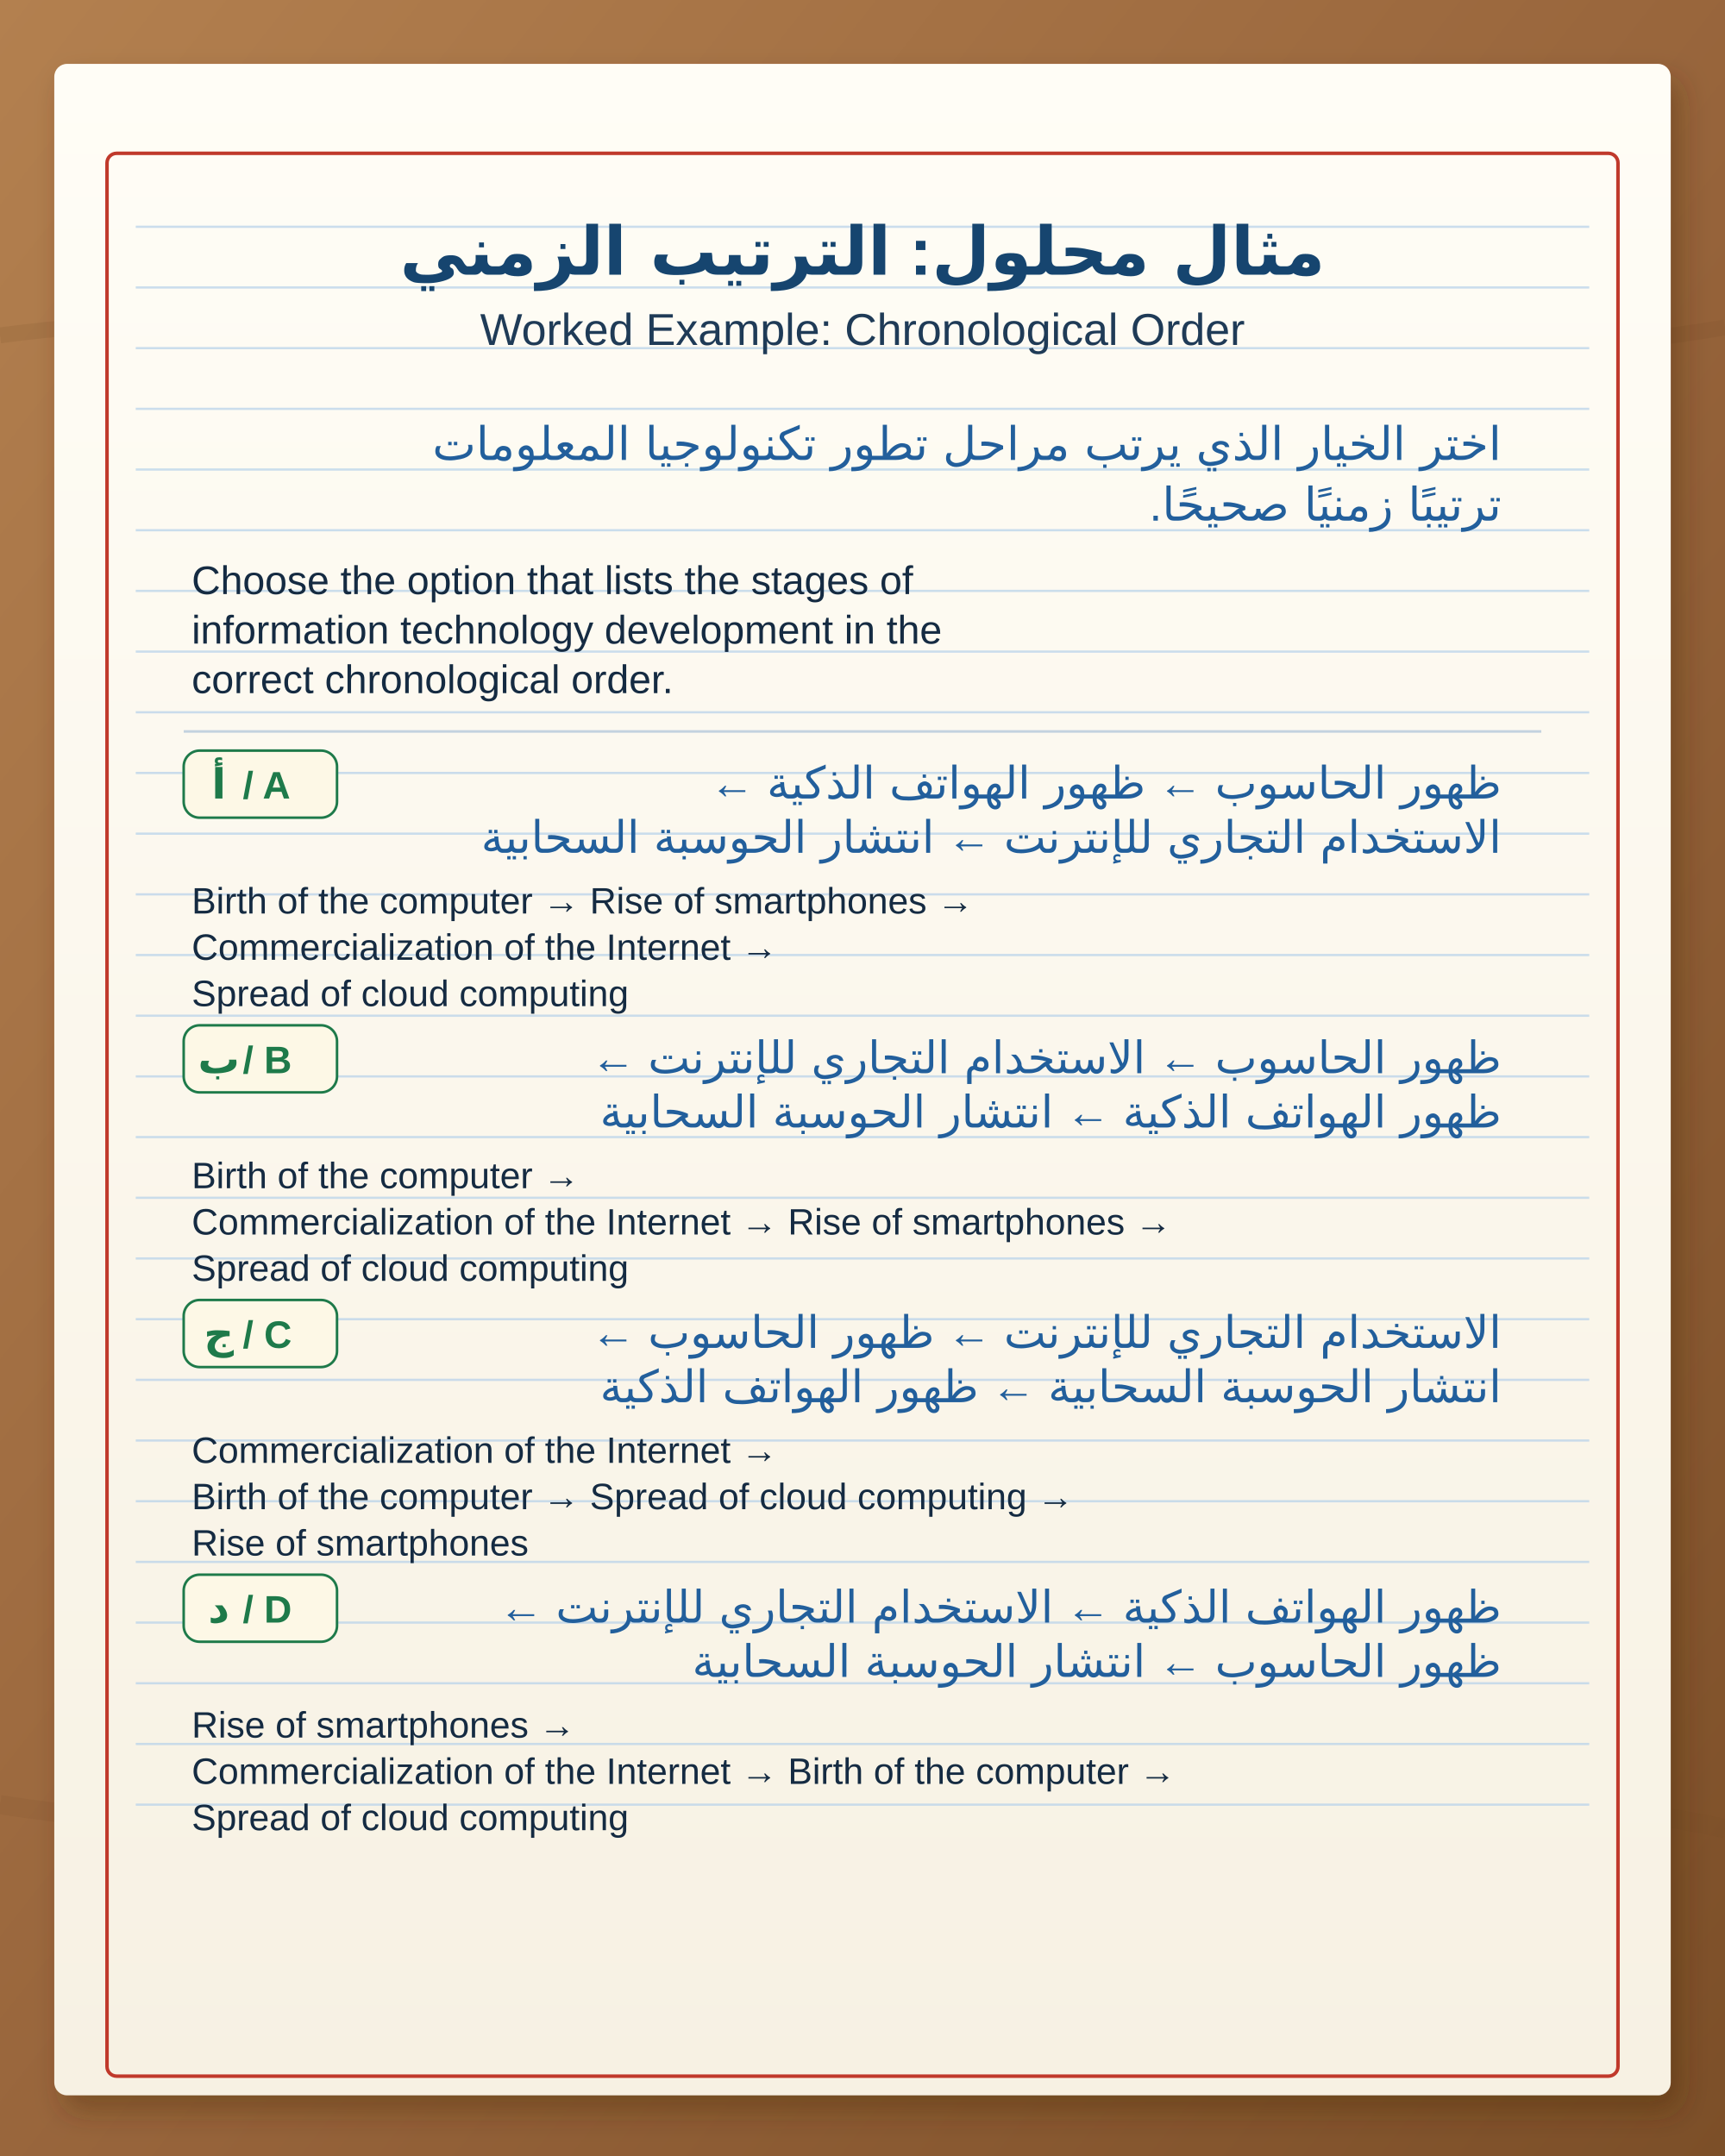
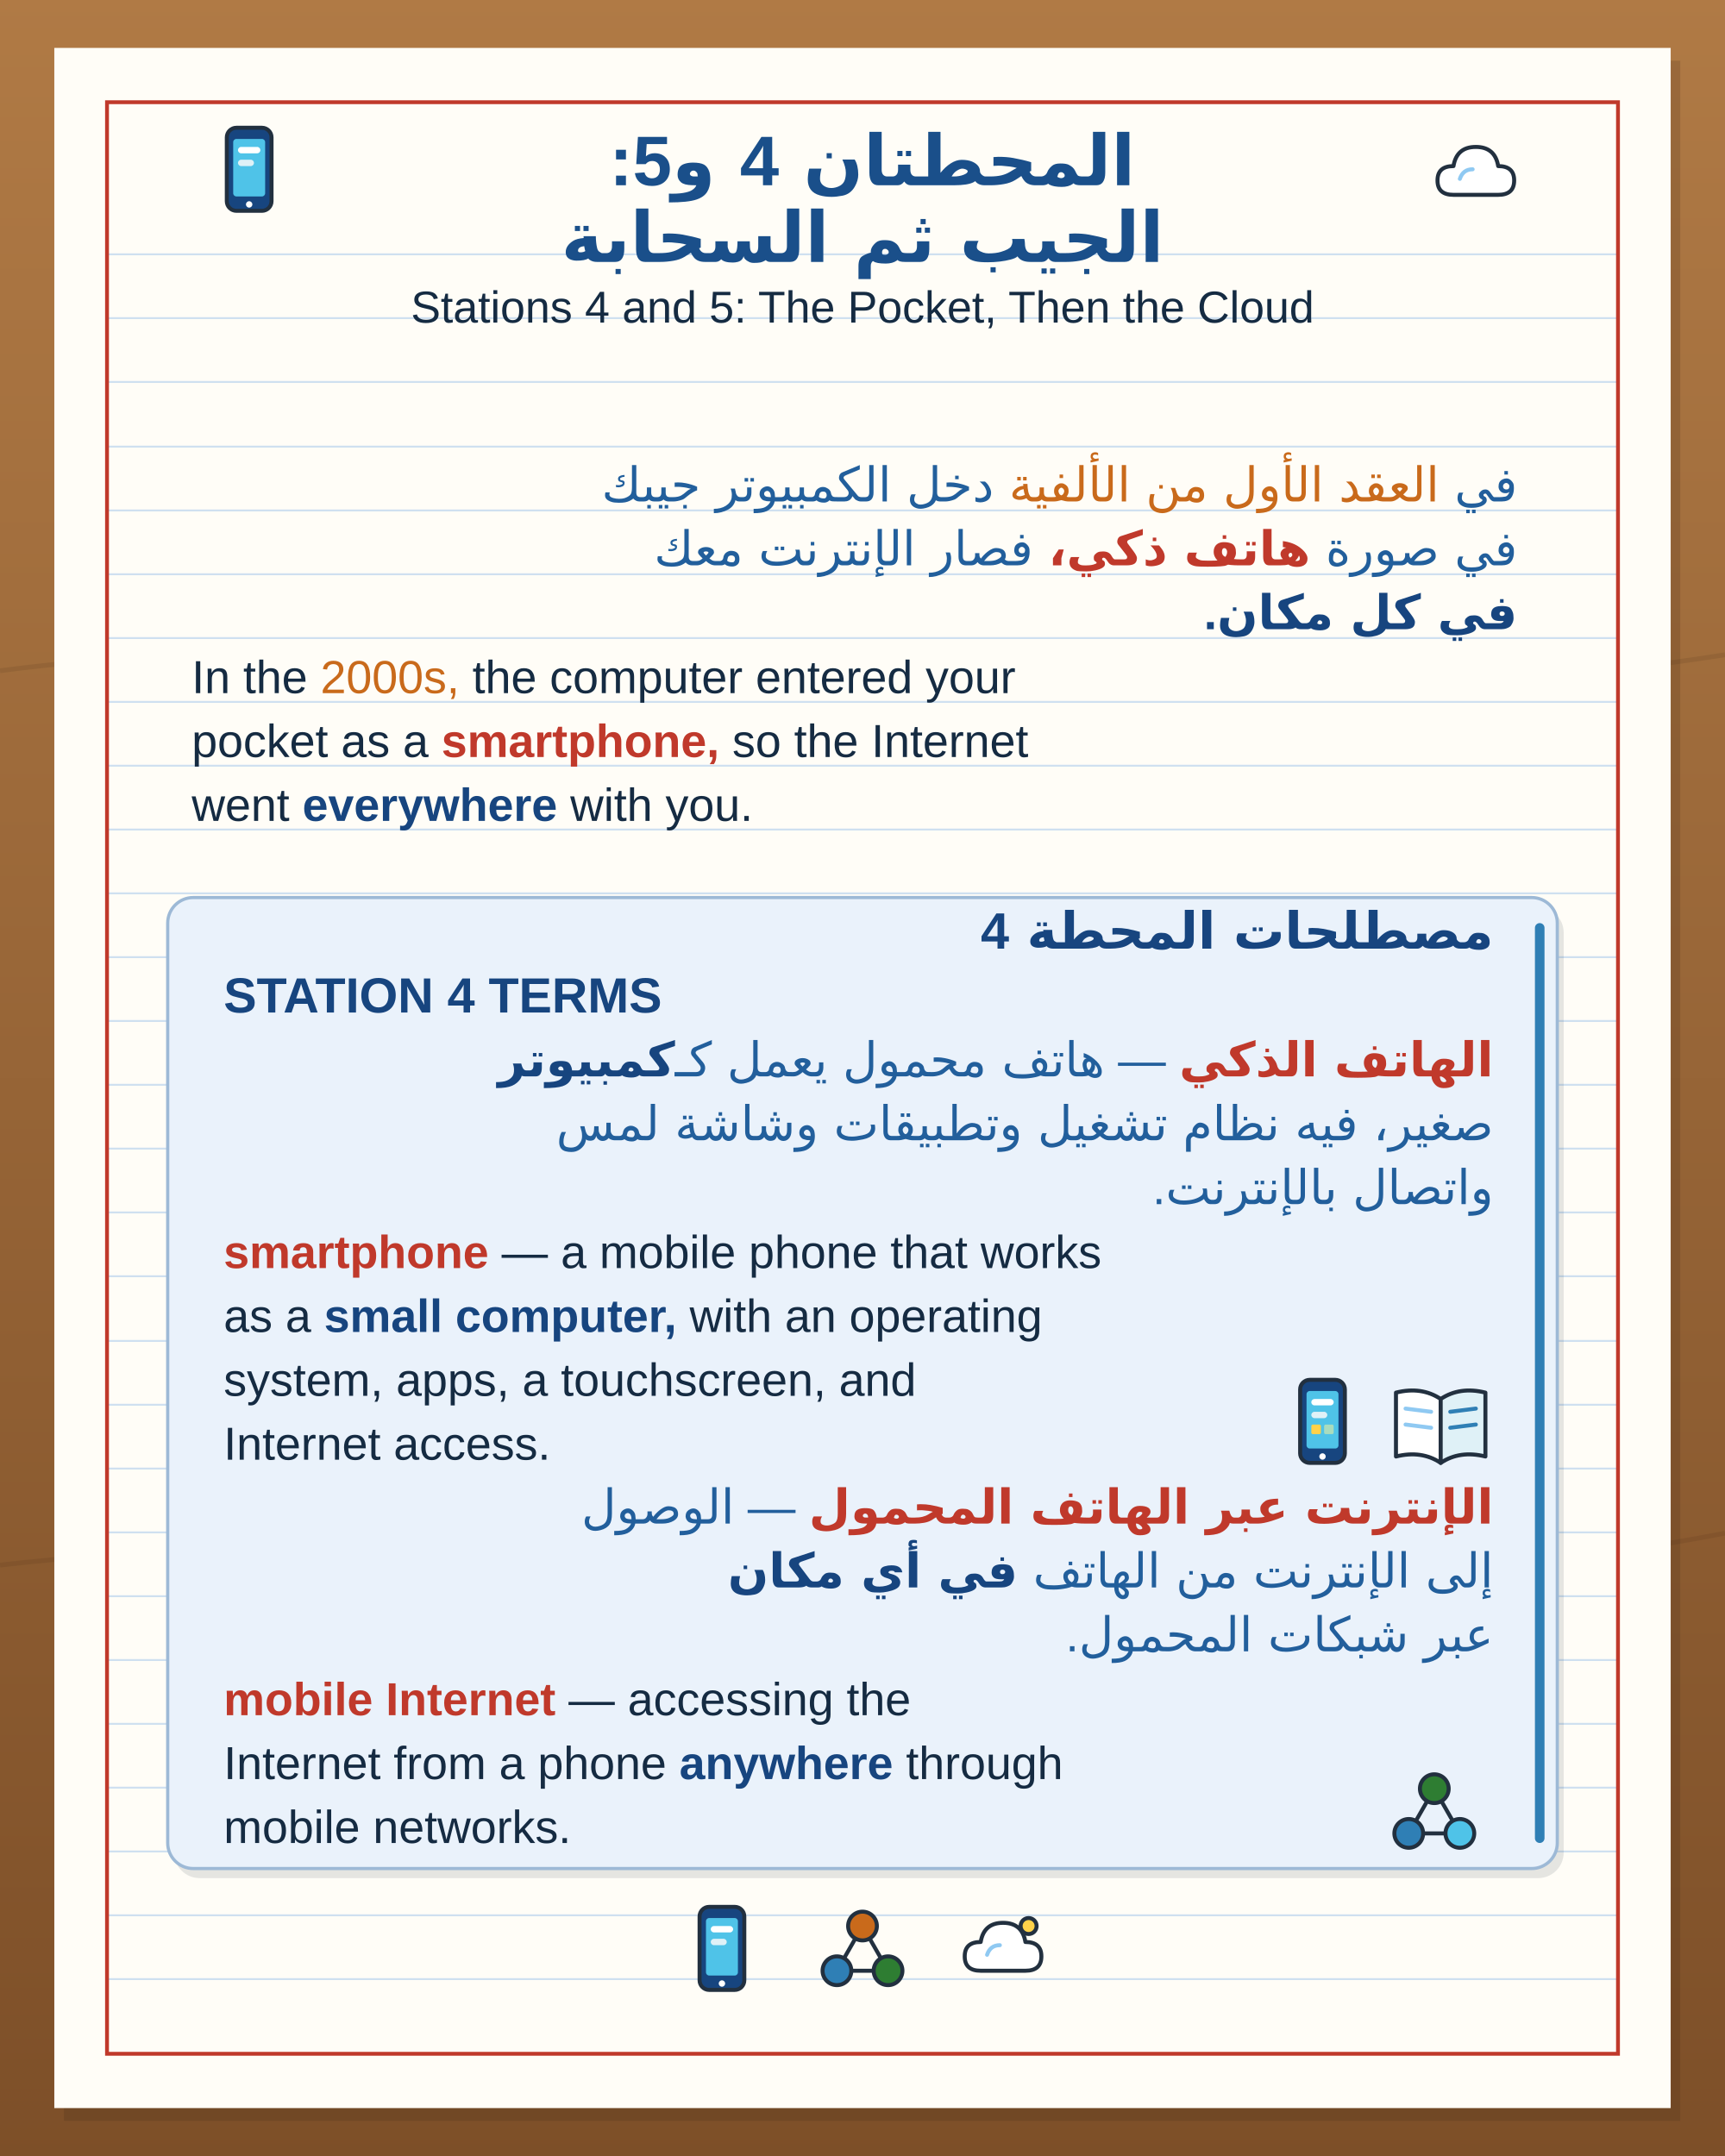
<svg xmlns="http://www.w3.org/2000/svg" width="1080" height="1350" viewBox="0 0 1080 1350" preserveAspectRatio="xMidYMid meet" style="width:100%;height:auto;max-width:1080px;display:block;margin:0 auto;">
  <defs>
-     <linearGradient id="deskWood" x1="0" y1="0" x2="1" y2="1">
-       <stop offset="0" stop-color="#b3804f" />
-       <stop offset="0.55" stop-color="#96633a" />
-       <stop offset="1" stop-color="#7c4f28" />
+     <linearGradient id="pmDesk" x1="0" y1="0" x2="0" y2="1">
+       <stop offset="0" stop-color="#b07a45" />
+       <stop offset="1" stop-color="#7d4f28" />
    </linearGradient>
-     <linearGradient id="paperTone" x1="0" y1="0" x2="0" y2="1">
-       <stop offset="0" stop-color="#fffdf6" />
-       <stop offset="1" stop-color="#f7f1e3" />
-     </linearGradient>
-     <filter id="paperShadow" x="-12%" y="-12%" width="130%" height="130%">
-       <feDropShadow dx="6" dy="10" stdDeviation="9" flood-color="#40280f" flood-opacity="0.35" />
-     </filter>
+     <pattern id="pmRules" x="0" y="120" width="1080" height="40" patternUnits="userSpaceOnUse">
+       <line x1="0" y1="39.5" x2="1080" y2="39.5" stroke="#cfe0f0" stroke-width="1.4" />
+     </pattern>
  </defs>
-   <rect x="0" y="0" width="1080" height="1350" fill="url(#deskWood)" />
-   <path d="M0 210 C 300 170, 760 260, 1080 205" stroke="#6d4520" stroke-width="10" fill="none" opacity="0.13" />
-   <path d="M0 1130 C 320 1180, 780 1080, 1080 1145" stroke="#6d4520" stroke-width="12" fill="none" opacity="0.11" />
-   <rect x="34" y="40" width="1012" height="1272" rx="8" fill="url(#paperTone)" filter="url(#paperShadow)" />
-   <g stroke="#b9d3ea" stroke-width="1.4" opacity="0.75">
-     <line x1="85" y1="142" x2="995" y2="142" />
-     <line x1="85" y1="180" x2="995" y2="180" />
-     <line x1="85" y1="218" x2="995" y2="218" />
-     <line x1="85" y1="256" x2="995" y2="256" />
-     <line x1="85" y1="294" x2="995" y2="294" />
-     <line x1="85" y1="332" x2="995" y2="332" />
-     <line x1="85" y1="370" x2="995" y2="370" />
-     <line x1="85" y1="408" x2="995" y2="408" />
-     <line x1="85" y1="446" x2="995" y2="446" />
-     <line x1="85" y1="484" x2="995" y2="484" />
-     <line x1="85" y1="522" x2="995" y2="522" />
-     <line x1="85" y1="560" x2="995" y2="560" />
-     <line x1="85" y1="598" x2="995" y2="598" />
-     <line x1="85" y1="636" x2="995" y2="636" />
-     <line x1="85" y1="674" x2="995" y2="674" />
-     <line x1="85" y1="712" x2="995" y2="712" />
-     <line x1="85" y1="750" x2="995" y2="750" />
-     <line x1="85" y1="788" x2="995" y2="788" />
-     <line x1="85" y1="826" x2="995" y2="826" />
-     <line x1="85" y1="864" x2="995" y2="864" />
-     <line x1="85" y1="902" x2="995" y2="902" />
-     <line x1="85" y1="940" x2="995" y2="940" />
-     <line x1="85" y1="978" x2="995" y2="978" />
-     <line x1="85" y1="1016" x2="995" y2="1016" />
-     <line x1="85" y1="1054" x2="995" y2="1054" />
-     <line x1="85" y1="1092" x2="995" y2="1092" />
-     <line x1="85" y1="1130" x2="995" y2="1130" />
+   <rect x="0" y="0" width="1080" height="1350" fill="url(#pmDesk)" />
+   <path d="M0 420 C 300 380, 700 470, 1080 410" fill="none" stroke="#3a2411" stroke-width="3" opacity=".12" />
+   <path d="M0 980 C 350 940, 720 1030, 1080 960" fill="none" stroke="#3a2411" stroke-width="3" opacity=".12" />
+   <rect x="40" y="38" width="1012" height="1290" fill="#3a2411" opacity=".18" />
+   <rect x="34" y="30" width="1012" height="1290" fill="#fffdf7" />
+   <rect x="67" y="120" width="946" height="1152" fill="url(#pmRules)" />
+   <rect x="67" y="64" width="946" height="1222" fill="none" stroke="#c0392b" stroke-width="2.4" />
+   <rect x="109" y="568" width="870" height="608" rx="16" fill="#22303f" opacity=".12" />
+   <rect x="105" y="562" width="870" height="608" rx="16" fill="#eaf2fb" stroke="#9db9d6" stroke-width="2" />
+   <rect x="961" y="578" width="6" height="576" rx="3" fill="#2f7fb5" />
+   <g transform="translate(128 78)">
+     <rect x="14" y="2" width="28" height="52" rx="6" fill="#17457f" stroke="#22303f" stroke-width="2.5" />
+     <rect x="18" y="9" width="20" height="36" rx="2" fill="#4fc3e8" />
+     <rect x="21" y="14" width="14" height="4" rx="2" fill="#ffffff" />
+     <rect x="21" y="22" width="10" height="4" rx="2" fill="#dff1f7" />
+     <circle cx="28" cy="50" r="2" fill="#ffffff" />
  </g>
-   <rect x="67" y="96" width="946" height="1204" rx="6" fill="none" stroke="#c0392b" stroke-width="2.2" />
-   <text x="540" y="172" direction="rtl" unicode-bidi="plaintext" text-anchor="middle" font-family="Tahoma, Arial, Segoe UI, sans-serif" font-size="42" font-weight="bold" fill="#16456f">مثال محلول: الترتيب الزمني</text>
-   <text x="540" y="216" direction="ltr" unicode-bidi="plaintext" text-anchor="middle" font-family="Segoe Print, Comic Sans MS, Arial, sans-serif" font-size="28" fill="#1f3b57">Worked Example: Chronological Order</text>
-   <text x="940" y="288" direction="rtl" unicode-bidi="plaintext" text-anchor="start" font-family="Tahoma, Arial, Segoe UI, sans-serif" font-size="29" fill="#225f9c">
-     <tspan x="940" dy="0">اختر الخيار الذي يرتب مراحل تطور تكنولوجيا المعلومات</tspan>
-     <tspan x="940" dy="38">ترتيبًا زمنيًا صحيحًا.</tspan>
+   <g transform="translate(896 78)">
+     <path d="M14 44 Q4 44 4 35 Q4 26 14 26 Q16 14 28 14 Q40 14 42 26 Q52 26 52 35 Q52 44 42 44 Z" fill="#ffffff" stroke="#22303f" stroke-width="2.5" stroke-linejoin="round" />
+     <path d="M18 34 Q20 28 26 28" fill="none" stroke="#8fc9f2" stroke-width="2.5" stroke-linecap="round" />
+   </g>
+   <g transform="translate(800 862)">
+     <rect x="14" y="2" width="28" height="52" rx="6" fill="#17457f" stroke="#22303f" stroke-width="2.5" />
+     <rect x="18" y="9" width="20" height="36" rx="2" fill="#4fc3e8" />
+     <rect x="21" y="14" width="14" height="4" rx="2" fill="#ffffff" />
+     <rect x="21" y="22" width="10" height="4" rx="2" fill="#dff1f7" />
+     <rect x="21" y="30" width="6" height="6" rx="1" fill="#ffd24a" />
+     <rect x="29" y="30" width="6" height="6" rx="1" fill="#a9dcbe" />
+     <circle cx="28" cy="50" r="2" fill="#ffffff" />
+   </g>
+   <g transform="translate(870 860)">
+     <path d="M32 16 Q20 8 4 12 L4 52 Q20 48 32 56 Z" fill="#ffffff" stroke="#22303f" stroke-width="2.5" stroke-linejoin="round" />
+     <path d="M32 16 Q44 8 60 12 L60 52 Q44 48 32 56 Z" fill="#dff1f7" stroke="#22303f" stroke-width="2.5" stroke-linejoin="round" />
+     <line x1="10" y1="22" x2="26" y2="24" stroke="#8fc9f2" stroke-width="2.5" stroke-linecap="round" />
+     <line x1="10" y1="32" x2="26" y2="34" stroke="#8fc9f2" stroke-width="2.5" stroke-linecap="round" />
+     <line x1="38" y1="24" x2="54" y2="22" stroke="#2f7fb5" stroke-width="2.5" stroke-linecap="round" />
+     <line x1="38" y1="34" x2="54" y2="32" stroke="#2f7fb5" stroke-width="2.5" stroke-linecap="round" />
+   </g>
+   <g transform="translate(870 1106)">
+     <line x1="28" y1="14" x2="12" y2="42" stroke="#22303f" stroke-width="2.5" stroke-linecap="round" />
+     <line x1="28" y1="14" x2="44" y2="42" stroke="#22303f" stroke-width="2.5" stroke-linecap="round" />
+     <line x1="12" y1="42" x2="44" y2="42" stroke="#22303f" stroke-width="2.5" stroke-linecap="round" />
+     <circle cx="28" cy="14" r="9" fill="#2e7d32" stroke="#22303f" stroke-width="2.5" />
+     <circle cx="12" cy="42" r="9" fill="#2f7fb5" stroke="#22303f" stroke-width="2.5" />
+     <circle cx="44" cy="42" r="9" fill="#4fc3e8" stroke="#22303f" stroke-width="2.5" />
+   </g>
+   <g transform="translate(424 1192)">
+     <rect x="14" y="2" width="28" height="52" rx="6" fill="#17457f" stroke="#22303f" stroke-width="2.5" />
+     <rect x="18" y="9" width="20" height="36" rx="2" fill="#4fc3e8" />
+     <rect x="21" y="14" width="14" height="4" rx="2" fill="#ffffff" />
+     <rect x="21" y="22" width="10" height="4" rx="2" fill="#dff1f7" />
+     <circle cx="28" cy="50" r="2" fill="#ffffff" />
+   </g>
+   <g transform="translate(512 1192)">
+     <line x1="28" y1="14" x2="12" y2="42" stroke="#22303f" stroke-width="2.5" stroke-linecap="round" />
+     <line x1="28" y1="14" x2="44" y2="42" stroke="#22303f" stroke-width="2.5" stroke-linecap="round" />
+     <line x1="12" y1="42" x2="44" y2="42" stroke="#22303f" stroke-width="2.5" stroke-linecap="round" />
+     <circle cx="28" cy="14" r="9" fill="#c96a1b" stroke="#22303f" stroke-width="2.5" />
+     <circle cx="12" cy="42" r="9" fill="#2f7fb5" stroke="#22303f" stroke-width="2.5" />
+     <circle cx="44" cy="42" r="9" fill="#2e7d32" stroke="#22303f" stroke-width="2.5" />
+   </g>
+   <g transform="translate(600 1190)">
+     <path d="M14 44 Q4 44 4 35 Q4 26 14 26 Q16 14 28 14 Q40 14 42 26 Q52 26 52 35 Q52 44 42 44 Z" fill="#ffffff" stroke="#22303f" stroke-width="2.5" stroke-linejoin="round" />
+     <path d="M18 34 Q20 28 26 28" fill="none" stroke="#8fc9f2" stroke-width="2.5" stroke-linecap="round" />
+     <circle cx="44" cy="16" r="5" fill="#ffd24a" stroke="#22303f" stroke-width="2.5" />
+   </g>
+   <text x="540" y="116" direction="rtl" unicode-bidi="plaintext" text-anchor="middle" font-family="Tahoma, Arial, Segoe UI, sans-serif" font-size="44" font-weight="bold" fill="#1a4f8a">
+     <tspan x="540" dy="0">المحطتان 4 و5:</tspan>
+     <tspan x="540" dy="48">الجيب ثم السحابة</tspan>
  </text>
-   <text x="120" y="372" direction="ltr" unicode-bidi="plaintext" text-anchor="start" font-family="Segoe Print, Comic Sans MS, Arial, sans-serif" font-size="25" fill="#152b42">
-     <tspan x="120" dy="0">Choose the option that lists the stages of</tspan>
-     <tspan x="120" dy="31">information technology development in the</tspan>
-     <tspan x="120" dy="31">correct chronological order.</tspan>
+   <text x="540" y="202" direction="ltr" unicode-bidi="plaintext" text-anchor="middle" font-family="Segoe Print, Comic Sans MS, Arial, sans-serif" font-size="28" font-weight="normal" fill="#152b42">
+     <tspan x="540" dy="0">Stations 4 and 5: The Pocket, Then the Cloud</tspan>
  </text>
-   <line x1="115" y1="458" x2="965" y2="458" stroke="#9db8d4" stroke-width="1.6" opacity="0.6" />
-   <rect x="115" y="470" width="96" height="42" rx="10" fill="#fdf8e6" stroke="#1e7a4a" stroke-width="1.6" />
-   <text x="137" y="500" direction="rtl" unicode-bidi="plaintext" text-anchor="middle" font-family="Tahoma, Arial, Segoe UI, sans-serif" font-size="26" font-weight="bold" fill="#1e7a4a">أ</text>
-   <text x="152" y="500" direction="ltr" unicode-bidi="plaintext" text-anchor="start" font-family="Segoe Print, Comic Sans MS, Arial, sans-serif" font-size="24" font-weight="bold" fill="#1e7a4a">/ A</text>
-   <text x="940" y="500" direction="rtl" unicode-bidi="plaintext" text-anchor="start" font-family="Tahoma, Arial, Segoe UI, sans-serif" font-size="28" fill="#225f9c">
-     <tspan x="940" dy="0">ظهور الحاسوب ← ظهور الهواتف الذكية ←</tspan>
-     <tspan x="940" dy="34">الاستخدام التجاري للإنترنت ← انتشار الحوسبة السحابية</tspan>
+   <text x="950" y="314" direction="rtl" unicode-bidi="plaintext" text-anchor="start" font-family="Tahoma, Arial, Segoe UI, sans-serif" font-size="30" fill="#225f9c">
+     <tspan x="950" dy="0">في <tspan fill="#c96a1b">العقد الأول من الألفية</tspan> دخل الكمبيوتر جيبك</tspan>
+     <tspan x="950" dy="40">في صورة <tspan font-weight="bold" fill="#c0392b">هاتف ذكي،</tspan> فصار الإنترنت معك</tspan>
+     <tspan x="950" dy="40">
+       <tspan font-weight="bold" fill="#17457f">في كل مكان.</tspan>
+     </tspan>
  </text>
-   <text x="120" y="572" direction="ltr" unicode-bidi="plaintext" text-anchor="start" font-family="Segoe Print, Comic Sans MS, Arial, sans-serif" font-size="23" fill="#152b42">
-     <tspan x="120" dy="0">Birth of the computer → Rise of smartphones →</tspan>
-     <tspan x="120" dy="29">Commercialization of the Internet →</tspan>
-     <tspan x="120" dy="29">Spread of cloud computing</tspan>
+   <text x="120" y="434" direction="ltr" unicode-bidi="plaintext" text-anchor="start" font-family="Segoe Print, Comic Sans MS, Arial, sans-serif" font-size="29" fill="#152b42">
+     <tspan x="120" dy="0">In the <tspan fill="#c96a1b">2000s,</tspan> the computer entered your</tspan>
+     <tspan x="120" dy="40">pocket as a <tspan font-weight="bold" fill="#c0392b">smartphone,</tspan> so the Internet</tspan>
+     <tspan x="120" dy="40">went <tspan font-weight="bold" fill="#17457f">everywhere</tspan> with you.</tspan>
  </text>
-   <rect x="115" y="642" width="96" height="42" rx="10" fill="#fdf8e6" stroke="#1e7a4a" stroke-width="1.6" />
-   <text x="137" y="672" direction="rtl" unicode-bidi="plaintext" text-anchor="middle" font-family="Tahoma, Arial, Segoe UI, sans-serif" font-size="26" font-weight="bold" fill="#1e7a4a">ب</text>
-   <text x="152" y="672" direction="ltr" unicode-bidi="plaintext" text-anchor="start" font-family="Segoe Print, Comic Sans MS, Arial, sans-serif" font-size="24" font-weight="bold" fill="#1e7a4a">/ B</text>
-   <text x="940" y="672" direction="rtl" unicode-bidi="plaintext" text-anchor="start" font-family="Tahoma, Arial, Segoe UI, sans-serif" font-size="28" fill="#225f9c">
-     <tspan x="940" dy="0">ظهور الحاسوب ← الاستخدام التجاري للإنترنت ←</tspan>
-     <tspan x="940" dy="34">ظهور الهواتف الذكية ← انتشار الحوسبة السحابية</tspan>
+   <text x="935" y="594" direction="rtl" unicode-bidi="plaintext" text-anchor="start" font-family="Tahoma, Arial, Segoe UI, sans-serif" font-size="32" font-weight="bold" fill="#17457f">
+     <tspan x="935" dy="0">مصطلحات المحطة 4</tspan>
  </text>
-   <text x="120" y="744" direction="ltr" unicode-bidi="plaintext" text-anchor="start" font-family="Segoe Print, Comic Sans MS, Arial, sans-serif" font-size="23" fill="#152b42">
-     <tspan x="120" dy="0">Birth of the computer →</tspan>
-     <tspan x="120" dy="29">Commercialization of the Internet → Rise of smartphones →</tspan>
-     <tspan x="120" dy="29">Spread of cloud computing</tspan>
+   <text x="140" y="634" direction="ltr" unicode-bidi="plaintext" text-anchor="start" font-family="Segoe Print, Comic Sans MS, Arial, sans-serif" font-size="31" font-weight="bold" fill="#17457f">
+     <tspan x="140" dy="0">STATION 4 TERMS</tspan>
  </text>
-   <rect x="115" y="814" width="96" height="42" rx="10" fill="#fdf8e6" stroke="#1e7a4a" stroke-width="1.6" />
-   <text x="137" y="844" direction="rtl" unicode-bidi="plaintext" text-anchor="middle" font-family="Tahoma, Arial, Segoe UI, sans-serif" font-size="26" font-weight="bold" fill="#1e7a4a">ج</text>
-   <text x="152" y="844" direction="ltr" unicode-bidi="plaintext" text-anchor="start" font-family="Segoe Print, Comic Sans MS, Arial, sans-serif" font-size="24" font-weight="bold" fill="#1e7a4a">/ C</text>
-   <text x="940" y="844" direction="rtl" unicode-bidi="plaintext" text-anchor="start" font-family="Tahoma, Arial, Segoe UI, sans-serif" font-size="28" fill="#225f9c">
-     <tspan x="940" dy="0">الاستخدام التجاري للإنترنت ← ظهور الحاسوب ←</tspan>
-     <tspan x="940" dy="34">انتشار الحوسبة السحابية ← ظهور الهواتف الذكية</tspan>
+   <text x="935" y="674" direction="rtl" unicode-bidi="plaintext" text-anchor="start" font-family="Tahoma, Arial, Segoe UI, sans-serif" font-size="30" fill="#225f9c">
+     <tspan x="935" dy="0">
+       <tspan font-weight="bold" fill="#c0392b">الهاتف الذكي</tspan> — هاتف محمول يعمل كـ<tspan font-weight="bold" fill="#17457f"> كمبيوتر</tspan>
+     </tspan>
+     <tspan x="935" dy="40">صغير، فيه نظام تشغيل وتطبيقات وشاشة لمس</tspan>
+     <tspan x="935" dy="40">واتصال بالإنترنت.</tspan>
  </text>
-   <text x="120" y="916" direction="ltr" unicode-bidi="plaintext" text-anchor="start" font-family="Segoe Print, Comic Sans MS, Arial, sans-serif" font-size="23" fill="#152b42">
-     <tspan x="120" dy="0">Commercialization of the Internet →</tspan>
-     <tspan x="120" dy="29">Birth of the computer → Spread of cloud computing →</tspan>
-     <tspan x="120" dy="29">Rise of smartphones</tspan>
+   <text x="140" y="794" direction="ltr" unicode-bidi="plaintext" text-anchor="start" font-family="Segoe Print, Comic Sans MS, Arial, sans-serif" font-size="29" fill="#152b42">
+     <tspan x="140" dy="0">
+       <tspan font-weight="bold" fill="#c0392b">smartphone</tspan> — a mobile phone that works</tspan>
+     <tspan x="140" dy="40">as a <tspan font-weight="bold" fill="#17457f">small computer,</tspan> with an operating</tspan>
+     <tspan x="140" dy="40">system, apps, a touchscreen, and</tspan>
+     <tspan x="140" dy="40">Internet access.</tspan>
  </text>
-   <rect x="115" y="986" width="96" height="42" rx="10" fill="#fdf8e6" stroke="#1e7a4a" stroke-width="1.6" />
-   <text x="137" y="1016" direction="rtl" unicode-bidi="plaintext" text-anchor="middle" font-family="Tahoma, Arial, Segoe UI, sans-serif" font-size="26" font-weight="bold" fill="#1e7a4a">د</text>
-   <text x="152" y="1016" direction="ltr" unicode-bidi="plaintext" text-anchor="start" font-family="Segoe Print, Comic Sans MS, Arial, sans-serif" font-size="24" font-weight="bold" fill="#1e7a4a">/ D</text>
-   <text x="940" y="1016" direction="rtl" unicode-bidi="plaintext" text-anchor="start" font-family="Tahoma, Arial, Segoe UI, sans-serif" font-size="28" fill="#225f9c">
-     <tspan x="940" dy="0">ظهور الهواتف الذكية ← الاستخدام التجاري للإنترنت ←</tspan>
-     <tspan x="940" dy="34">ظهور الحاسوب ← انتشار الحوسبة السحابية</tspan>
+   <text x="935" y="954" direction="rtl" unicode-bidi="plaintext" text-anchor="start" font-family="Tahoma, Arial, Segoe UI, sans-serif" font-size="30" fill="#225f9c">
+     <tspan x="935" dy="0">
+       <tspan font-weight="bold" fill="#c0392b">الإنترنت عبر الهاتف المحمول</tspan> — الوصول</tspan>
+     <tspan x="935" dy="40">إلى الإنترنت من الهاتف <tspan font-weight="bold" fill="#17457f">في أي مكان</tspan>
+     </tspan>
+     <tspan x="935" dy="40">عبر شبكات المحمول.</tspan>
  </text>
-   <text x="120" y="1088" direction="ltr" unicode-bidi="plaintext" text-anchor="start" font-family="Segoe Print, Comic Sans MS, Arial, sans-serif" font-size="23" fill="#152b42">
-     <tspan x="120" dy="0">Rise of smartphones →</tspan>
-     <tspan x="120" dy="29">Commercialization of the Internet → Birth of the computer →</tspan>
-     <tspan x="120" dy="29">Spread of cloud computing</tspan>
+   <text x="140" y="1074" direction="ltr" unicode-bidi="plaintext" text-anchor="start" font-family="Segoe Print, Comic Sans MS, Arial, sans-serif" font-size="29" fill="#152b42">
+     <tspan x="140" dy="0">
+       <tspan font-weight="bold" fill="#c0392b">mobile Internet</tspan> — accessing the</tspan>
+     <tspan x="140" dy="40">Internet from a phone <tspan font-weight="bold" fill="#17457f">anywhere</tspan> through</tspan>
+     <tspan x="140" dy="40">mobile networks.</tspan>
  </text>
</svg>
